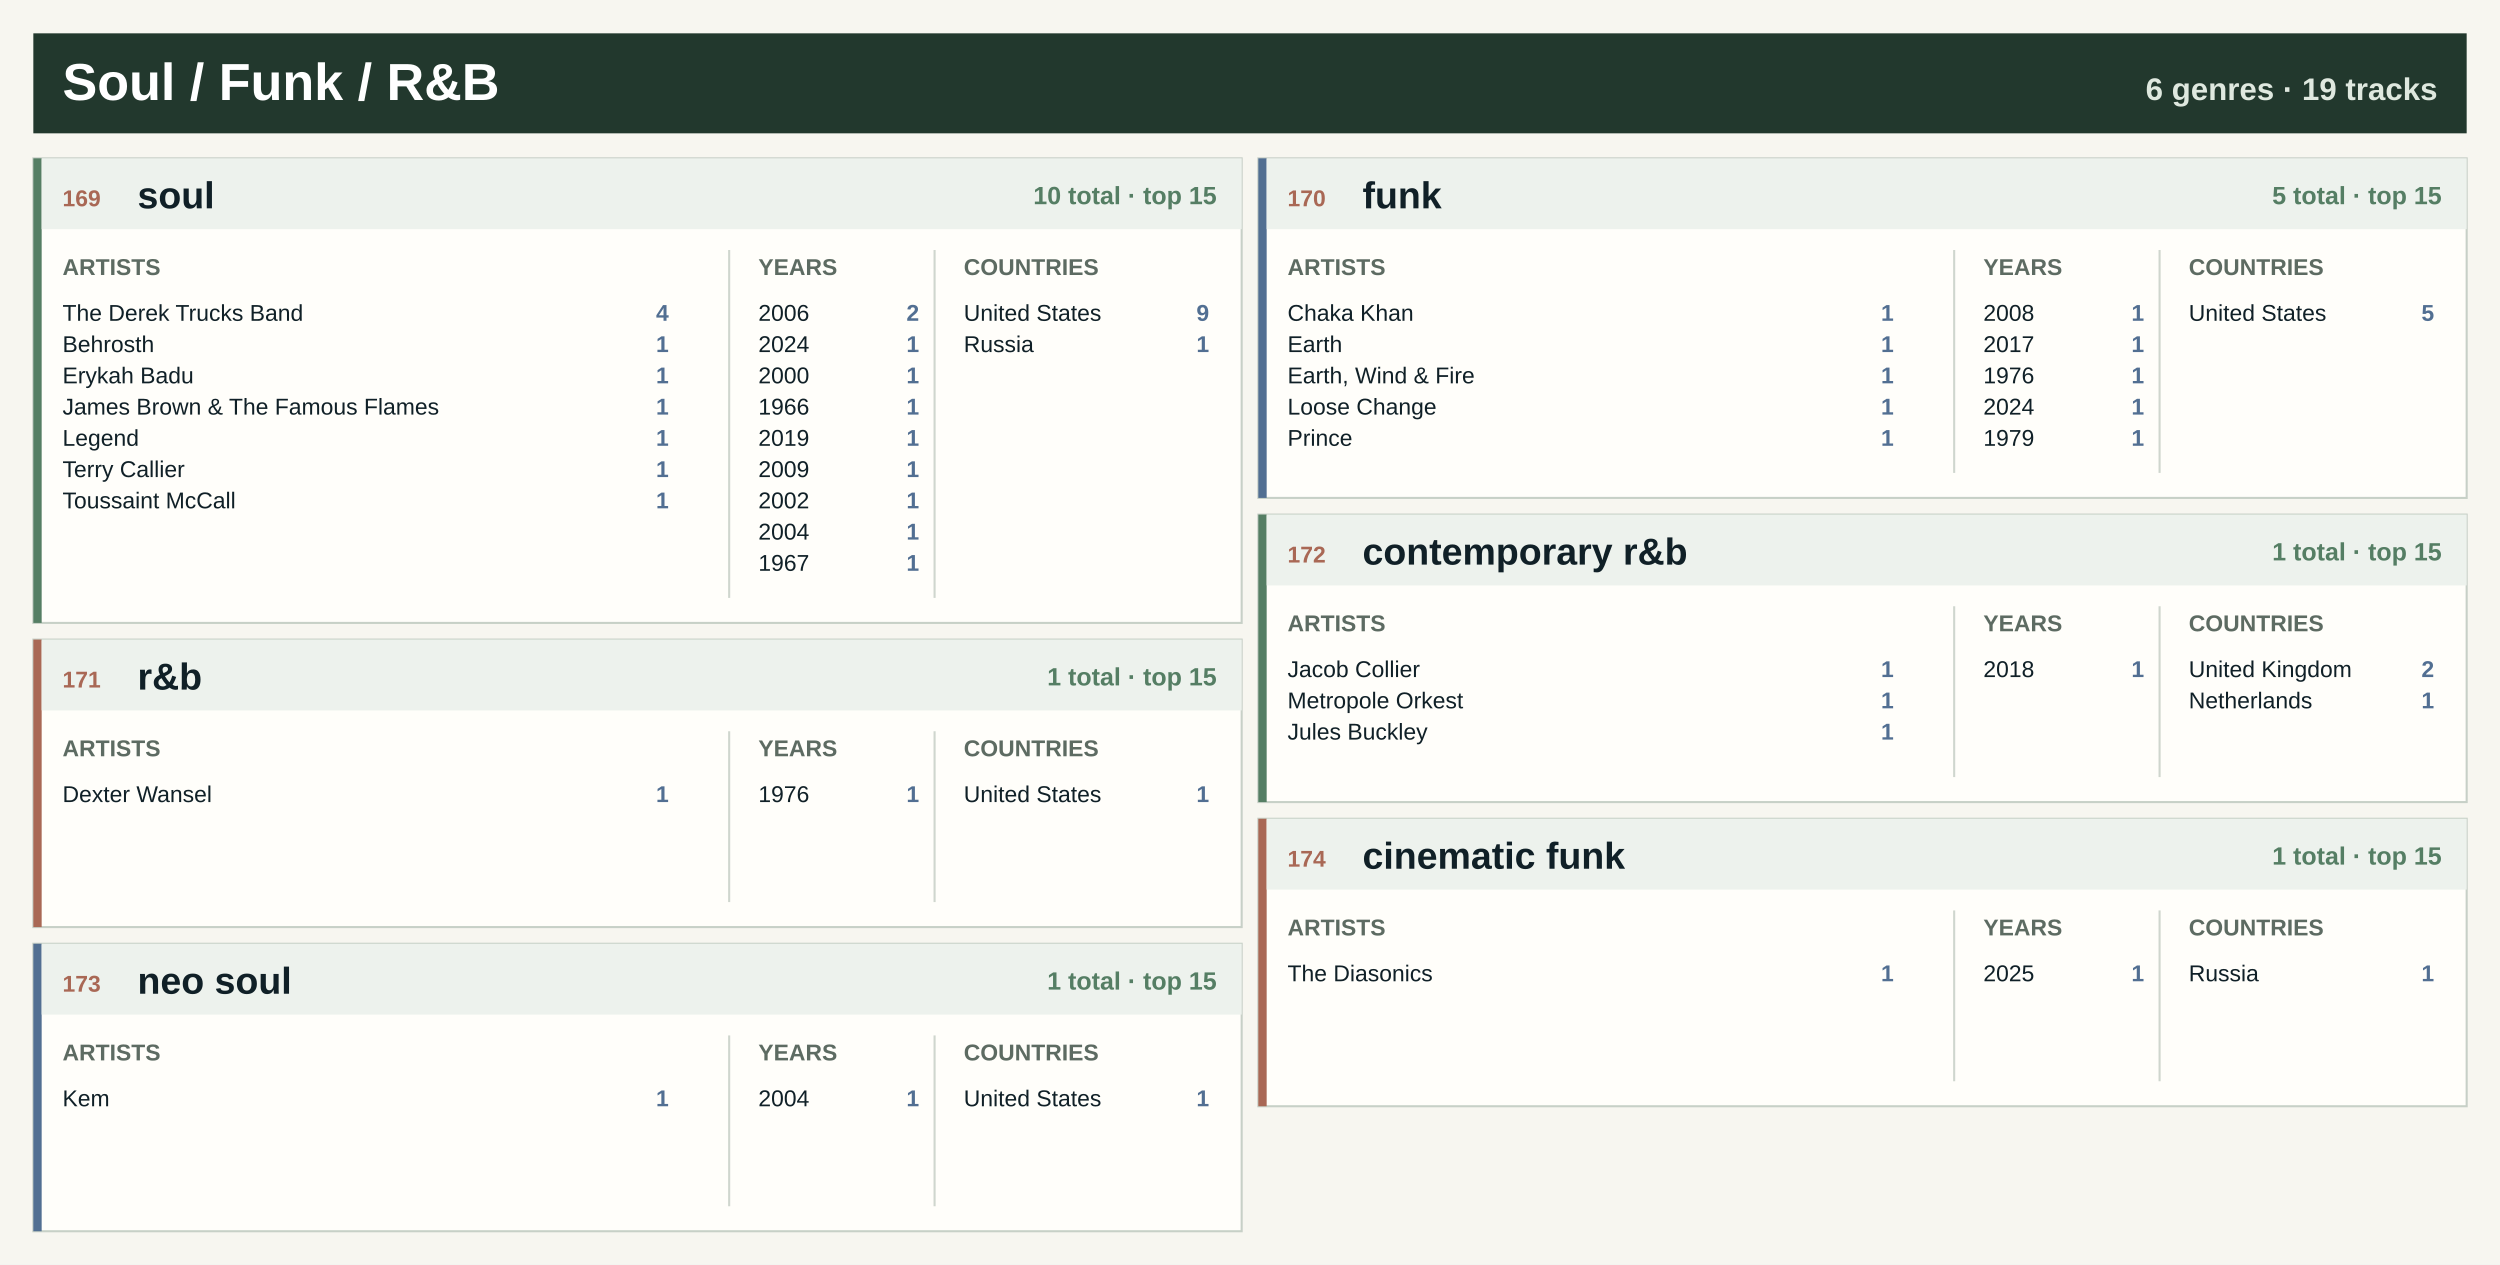
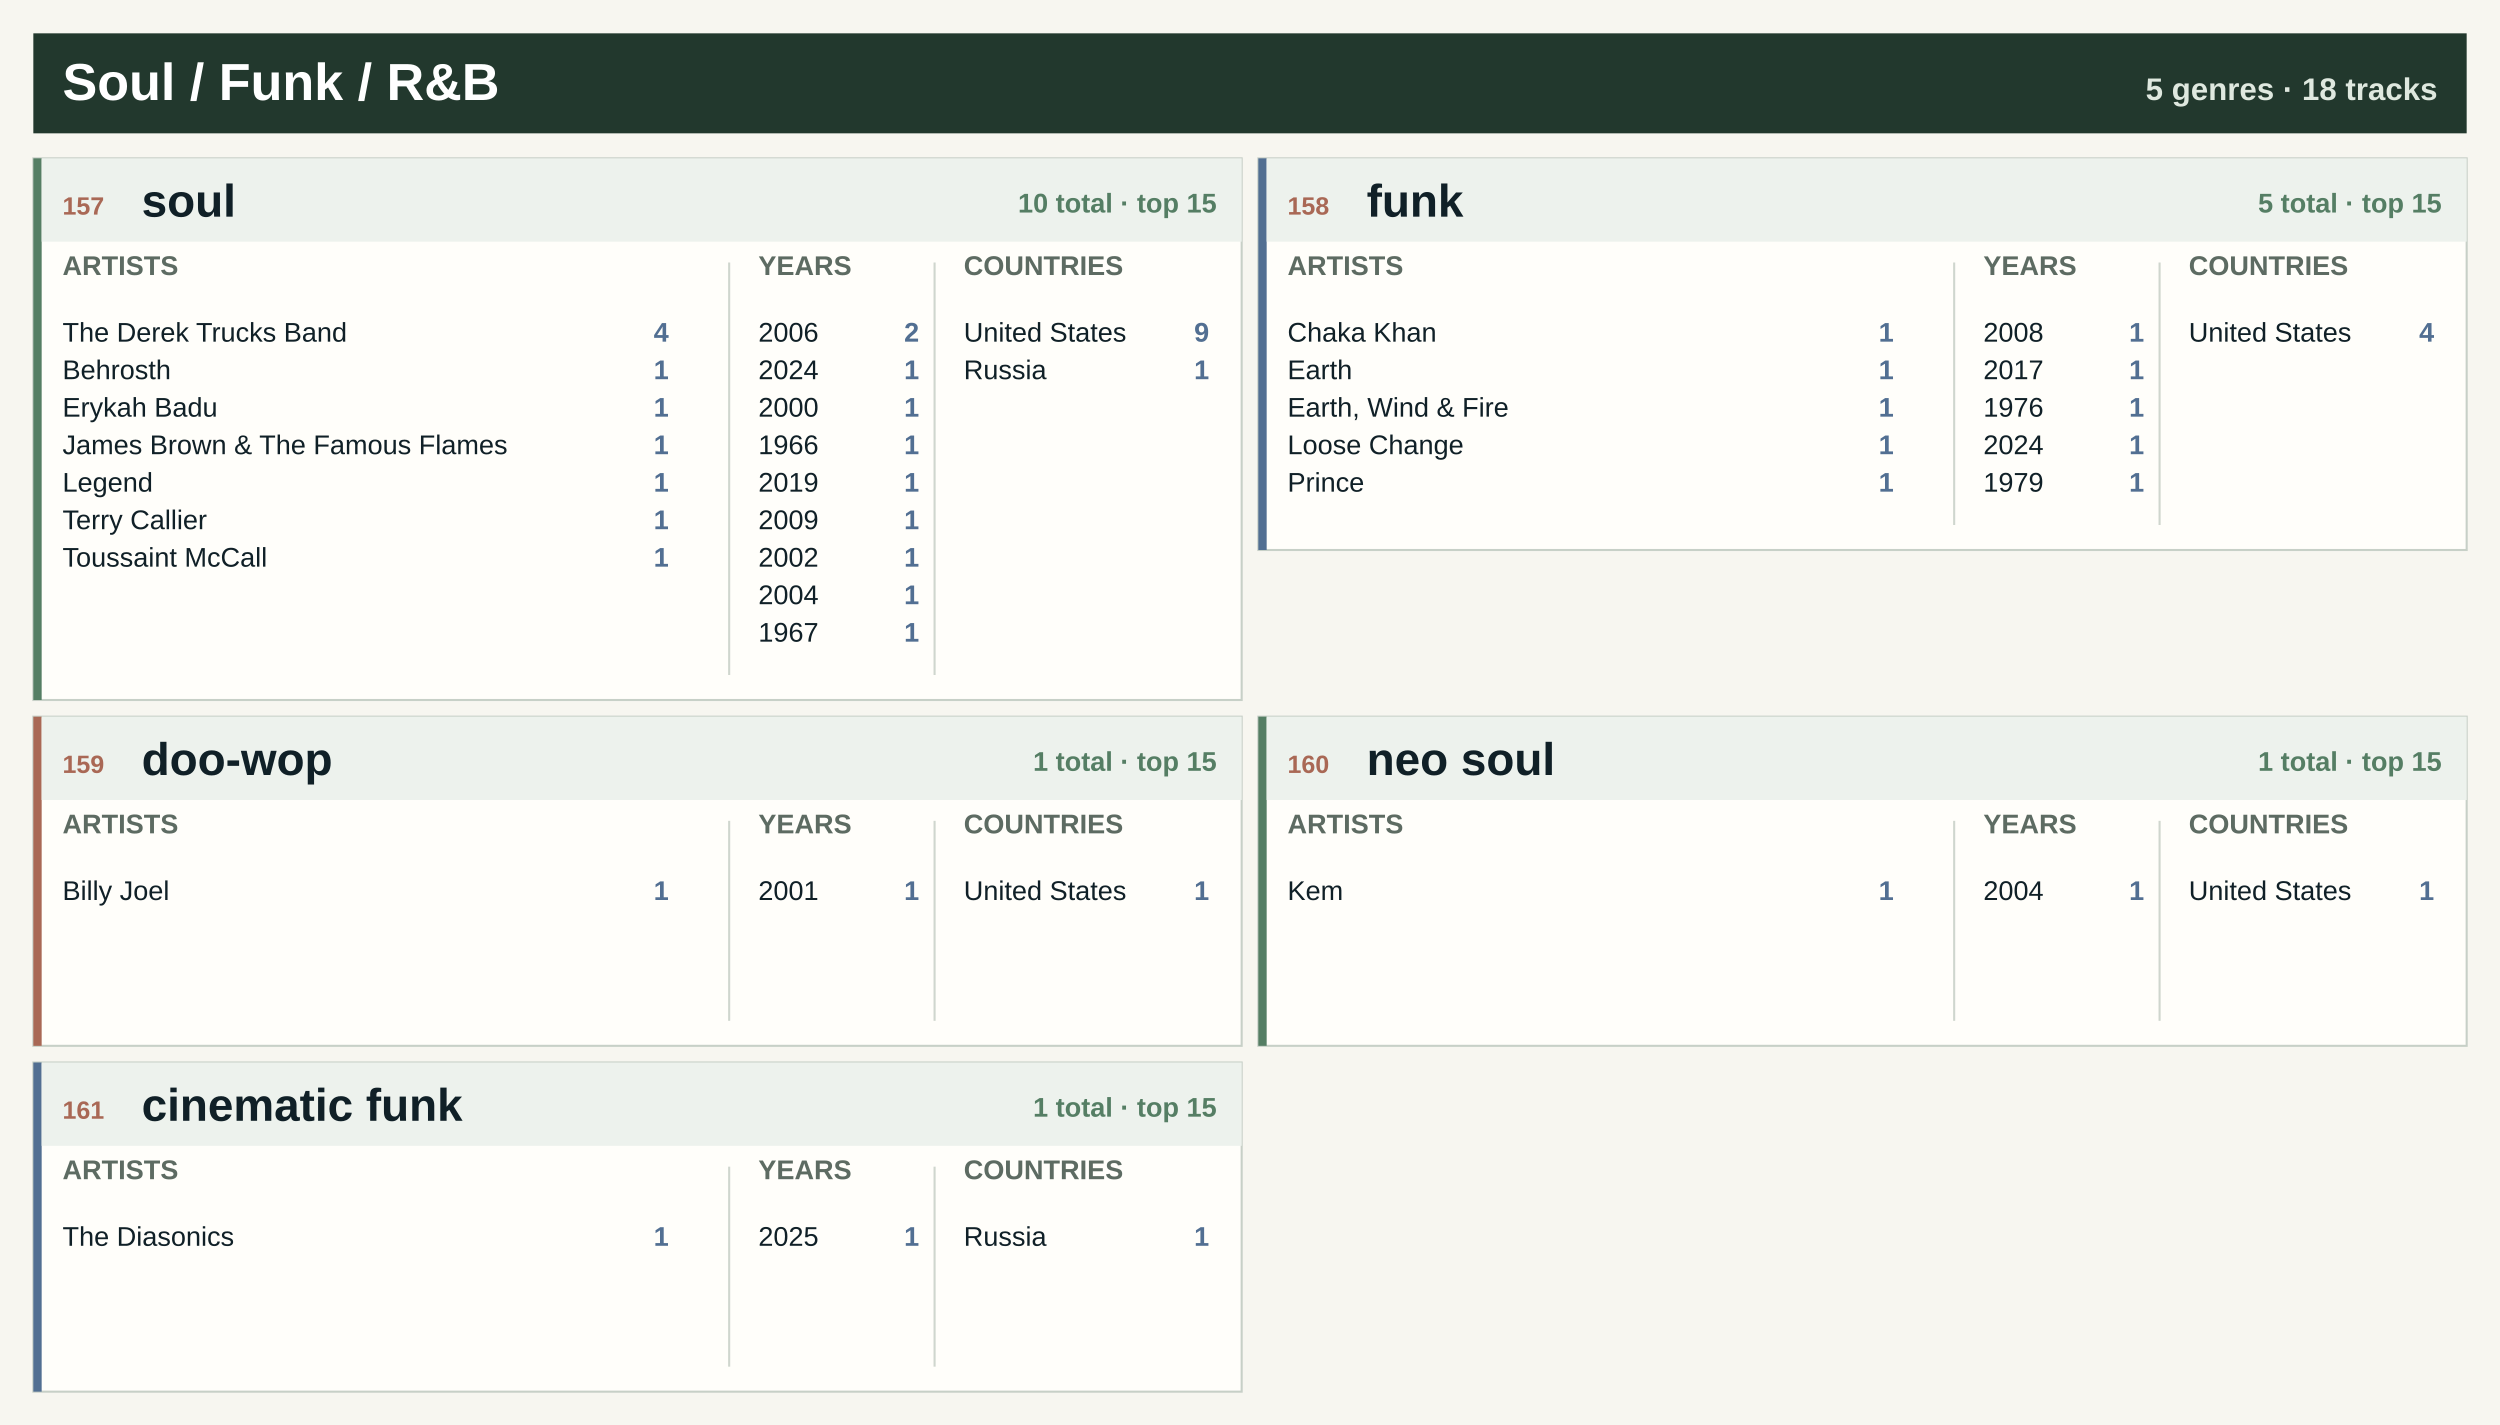
- <svg xmlns="http://www.w3.org/2000/svg" width="1200" height="607" viewBox="0 0 1200 607" role="img" aria-label="Soul / Funk / R&amp;B genre atlas">
-   <rect width="1200" height="607" fill="#f7f6f0" />
+ <svg xmlns="http://www.w3.org/2000/svg" width="1200" height="684" viewBox="0 0 1200 684" role="img" aria-label="Soul / Funk / R&amp;B genre atlas">
+   <rect width="1200" height="684" fill="#f7f6f0" />
  <rect x="16" y="16" width="1168" height="48" fill="#22382d" />
  <text x="30.0" y="48.0" font-family="Segoe UI, Arial, sans-serif" font-size="25" font-weight="800" fill="#ffffff" text-anchor="start">Soul / Funk / R&amp;B</text>
-   <text x="1170.0" y="48.0" font-family="Segoe UI, Arial, sans-serif" font-size="15" font-weight="800" fill="#dfe8df" text-anchor="end">6 genres · 19 tracks</text>
-   <rect x="16.0" y="76.0" width="580.0" height="223" fill="#fffefa" stroke="#c7d0c7" />
-   <rect x="16.0" y="76.0" width="4" height="223" fill="#557e64" />
-   <rect x="20.0" y="76.0" width="576.0" height="34" fill="#edf2ed" />
-   <text x="30.0" y="99.0" font-family="Segoe UI, Arial, sans-serif" font-size="11" font-weight="800" fill="#a96855" text-anchor="start">169</text>
-   <text x="66.0" y="100.0" font-family="Segoe UI, Arial, sans-serif" font-size="18" font-weight="800" fill="#102027" text-anchor="start">soul</text>
-   <text x="584.0" y="98.0" font-family="Segoe UI, Arial, sans-serif" font-size="12" font-weight="800" fill="#557e64" text-anchor="end">10 total · top 15</text>
-   <text x="30.0" y="132.0" font-family="Segoe UI, Arial, sans-serif" font-size="11" font-weight="800" fill="#5d6b62" text-anchor="start">ARTISTS</text>
-   <text x="364.0" y="132.0" font-family="Segoe UI, Arial, sans-serif" font-size="11" font-weight="800" fill="#5d6b62" text-anchor="start">YEARS</text>
-   <text x="462.6" y="132.0" font-family="Segoe UI, Arial, sans-serif" font-size="11" font-weight="800" fill="#5d6b62" text-anchor="start">COUNTRIES</text>
-   <line x1="350.0" y1="120.0" x2="350.0" y2="287.0" stroke="#cfd6ce" />
-   <line x1="448.6" y1="120.0" x2="448.6" y2="287.0" stroke="#cfd6ce" />
-   <text x="30.0" y="154.0" font-family="Segoe UI, Arial, sans-serif" font-size="11" font-weight="400" fill="#102027" text-anchor="start">The Derek Trucks Band</text>
-   <text x="321.0" y="154.0" font-family="Segoe UI, Arial, sans-serif" font-size="11" font-weight="800" fill="#526f92" text-anchor="end">4</text>
-   <text x="30.0" y="169.0" font-family="Segoe UI, Arial, sans-serif" font-size="11" font-weight="400" fill="#102027" text-anchor="start">Behrosth</text>
-   <text x="321.0" y="169.0" font-family="Segoe UI, Arial, sans-serif" font-size="11" font-weight="800" fill="#526f92" text-anchor="end">1</text>
-   <text x="30.0" y="184.0" font-family="Segoe UI, Arial, sans-serif" font-size="11" font-weight="400" fill="#102027" text-anchor="start">Erykah Badu</text>
-   <text x="321.0" y="184.0" font-family="Segoe UI, Arial, sans-serif" font-size="11" font-weight="800" fill="#526f92" text-anchor="end">1</text>
-   <text x="30.0" y="199.0" font-family="Segoe UI, Arial, sans-serif" font-size="11" font-weight="400" fill="#102027" text-anchor="start">James Brown &amp; The Famous Flames</text>
-   <text x="321.0" y="199.0" font-family="Segoe UI, Arial, sans-serif" font-size="11" font-weight="800" fill="#526f92" text-anchor="end">1</text>
-   <text x="30.0" y="214.0" font-family="Segoe UI, Arial, sans-serif" font-size="11" font-weight="400" fill="#102027" text-anchor="start">Legend</text>
-   <text x="321.0" y="214.0" font-family="Segoe UI, Arial, sans-serif" font-size="11" font-weight="800" fill="#526f92" text-anchor="end">1</text>
-   <text x="30.0" y="229.0" font-family="Segoe UI, Arial, sans-serif" font-size="11" font-weight="400" fill="#102027" text-anchor="start">Terry Callier</text>
-   <text x="321.0" y="229.0" font-family="Segoe UI, Arial, sans-serif" font-size="11" font-weight="800" fill="#526f92" text-anchor="end">1</text>
-   <text x="30.0" y="244.0" font-family="Segoe UI, Arial, sans-serif" font-size="11" font-weight="400" fill="#102027" text-anchor="start">Toussaint McCall</text>
-   <text x="321.0" y="244.0" font-family="Segoe UI, Arial, sans-serif" font-size="11" font-weight="800" fill="#526f92" text-anchor="end">1</text>
-   <text x="364.0" y="154.0" font-family="Segoe UI, Arial, sans-serif" font-size="11" font-weight="400" fill="#102027" text-anchor="start">2006</text>
-   <text x="441.2" y="154.0" font-family="Segoe UI, Arial, sans-serif" font-size="11" font-weight="800" fill="#526f92" text-anchor="end">2</text>
-   <text x="364.0" y="169.0" font-family="Segoe UI, Arial, sans-serif" font-size="11" font-weight="400" fill="#102027" text-anchor="start">2024</text>
-   <text x="441.2" y="169.0" font-family="Segoe UI, Arial, sans-serif" font-size="11" font-weight="800" fill="#526f92" text-anchor="end">1</text>
-   <text x="364.0" y="184.0" font-family="Segoe UI, Arial, sans-serif" font-size="11" font-weight="400" fill="#102027" text-anchor="start">2000</text>
-   <text x="441.2" y="184.0" font-family="Segoe UI, Arial, sans-serif" font-size="11" font-weight="800" fill="#526f92" text-anchor="end">1</text>
-   <text x="364.0" y="199.0" font-family="Segoe UI, Arial, sans-serif" font-size="11" font-weight="400" fill="#102027" text-anchor="start">1966</text>
-   <text x="441.2" y="199.0" font-family="Segoe UI, Arial, sans-serif" font-size="11" font-weight="800" fill="#526f92" text-anchor="end">1</text>
-   <text x="364.0" y="214.0" font-family="Segoe UI, Arial, sans-serif" font-size="11" font-weight="400" fill="#102027" text-anchor="start">2019</text>
-   <text x="441.2" y="214.0" font-family="Segoe UI, Arial, sans-serif" font-size="11" font-weight="800" fill="#526f92" text-anchor="end">1</text>
-   <text x="364.0" y="229.0" font-family="Segoe UI, Arial, sans-serif" font-size="11" font-weight="400" fill="#102027" text-anchor="start">2009</text>
-   <text x="441.2" y="229.0" font-family="Segoe UI, Arial, sans-serif" font-size="11" font-weight="800" fill="#526f92" text-anchor="end">1</text>
-   <text x="364.0" y="244.0" font-family="Segoe UI, Arial, sans-serif" font-size="11" font-weight="400" fill="#102027" text-anchor="start">2002</text>
-   <text x="441.2" y="244.0" font-family="Segoe UI, Arial, sans-serif" font-size="11" font-weight="800" fill="#526f92" text-anchor="end">1</text>
-   <text x="364.0" y="259.0" font-family="Segoe UI, Arial, sans-serif" font-size="11" font-weight="400" fill="#102027" text-anchor="start">2004</text>
-   <text x="441.2" y="259.0" font-family="Segoe UI, Arial, sans-serif" font-size="11" font-weight="800" fill="#526f92" text-anchor="end">1</text>
-   <text x="364.0" y="274.0" font-family="Segoe UI, Arial, sans-serif" font-size="11" font-weight="400" fill="#102027" text-anchor="start">1967</text>
-   <text x="441.2" y="274.0" font-family="Segoe UI, Arial, sans-serif" font-size="11" font-weight="800" fill="#526f92" text-anchor="end">1</text>
-   <text x="462.6" y="154.0" font-family="Segoe UI, Arial, sans-serif" font-size="11" font-weight="400" fill="#102027" text-anchor="start">United States</text>
-   <text x="580.4" y="154.0" font-family="Segoe UI, Arial, sans-serif" font-size="11" font-weight="800" fill="#526f92" text-anchor="end">9</text>
-   <text x="462.6" y="169.0" font-family="Segoe UI, Arial, sans-serif" font-size="11" font-weight="400" fill="#102027" text-anchor="start">Russia</text>
-   <text x="580.4" y="169.0" font-family="Segoe UI, Arial, sans-serif" font-size="11" font-weight="800" fill="#526f92" text-anchor="end">1</text>
-   <rect x="604.0" y="76.0" width="580.0" height="163" fill="#fffefa" stroke="#c7d0c7" />
-   <rect x="604.0" y="76.0" width="4" height="163" fill="#526f92" />
-   <rect x="608.0" y="76.0" width="576.0" height="34" fill="#edf2ed" />
-   <text x="618.0" y="99.0" font-family="Segoe UI, Arial, sans-serif" font-size="11" font-weight="800" fill="#a96855" text-anchor="start">170</text>
-   <text x="654.0" y="100.0" font-family="Segoe UI, Arial, sans-serif" font-size="18" font-weight="800" fill="#102027" text-anchor="start">funk</text>
-   <text x="1172.0" y="98.0" font-family="Segoe UI, Arial, sans-serif" font-size="12" font-weight="800" fill="#557e64" text-anchor="end">5 total · top 15</text>
-   <text x="618.0" y="132.0" font-family="Segoe UI, Arial, sans-serif" font-size="11" font-weight="800" fill="#5d6b62" text-anchor="start">ARTISTS</text>
-   <text x="952.0" y="132.0" font-family="Segoe UI, Arial, sans-serif" font-size="11" font-weight="800" fill="#5d6b62" text-anchor="start">YEARS</text>
-   <text x="1050.6" y="132.0" font-family="Segoe UI, Arial, sans-serif" font-size="11" font-weight="800" fill="#5d6b62" text-anchor="start">COUNTRIES</text>
-   <line x1="938.0" y1="120.0" x2="938.0" y2="227.0" stroke="#cfd6ce" />
-   <line x1="1036.6" y1="120.0" x2="1036.6" y2="227.0" stroke="#cfd6ce" />
-   <text x="618.0" y="154.0" font-family="Segoe UI, Arial, sans-serif" font-size="11" font-weight="400" fill="#102027" text-anchor="start">Chaka Khan</text>
-   <text x="909.0" y="154.0" font-family="Segoe UI, Arial, sans-serif" font-size="11" font-weight="800" fill="#526f92" text-anchor="end">1</text>
-   <text x="618.0" y="169.0" font-family="Segoe UI, Arial, sans-serif" font-size="11" font-weight="400" fill="#102027" text-anchor="start">Earth</text>
-   <text x="909.0" y="169.0" font-family="Segoe UI, Arial, sans-serif" font-size="11" font-weight="800" fill="#526f92" text-anchor="end">1</text>
-   <text x="618.0" y="184.0" font-family="Segoe UI, Arial, sans-serif" font-size="11" font-weight="400" fill="#102027" text-anchor="start">Earth, Wind &amp; Fire</text>
-   <text x="909.0" y="184.0" font-family="Segoe UI, Arial, sans-serif" font-size="11" font-weight="800" fill="#526f92" text-anchor="end">1</text>
-   <text x="618.0" y="199.0" font-family="Segoe UI, Arial, sans-serif" font-size="11" font-weight="400" fill="#102027" text-anchor="start">Loose Change</text>
-   <text x="909.0" y="199.0" font-family="Segoe UI, Arial, sans-serif" font-size="11" font-weight="800" fill="#526f92" text-anchor="end">1</text>
-   <text x="618.0" y="214.0" font-family="Segoe UI, Arial, sans-serif" font-size="11" font-weight="400" fill="#102027" text-anchor="start">Prince</text>
-   <text x="909.0" y="214.0" font-family="Segoe UI, Arial, sans-serif" font-size="11" font-weight="800" fill="#526f92" text-anchor="end">1</text>
-   <text x="952.0" y="154.0" font-family="Segoe UI, Arial, sans-serif" font-size="11" font-weight="400" fill="#102027" text-anchor="start">2008</text>
-   <text x="1029.2" y="154.0" font-family="Segoe UI, Arial, sans-serif" font-size="11" font-weight="800" fill="#526f92" text-anchor="end">1</text>
-   <text x="952.0" y="169.0" font-family="Segoe UI, Arial, sans-serif" font-size="11" font-weight="400" fill="#102027" text-anchor="start">2017</text>
-   <text x="1029.2" y="169.0" font-family="Segoe UI, Arial, sans-serif" font-size="11" font-weight="800" fill="#526f92" text-anchor="end">1</text>
-   <text x="952.0" y="184.0" font-family="Segoe UI, Arial, sans-serif" font-size="11" font-weight="400" fill="#102027" text-anchor="start">1976</text>
-   <text x="1029.2" y="184.0" font-family="Segoe UI, Arial, sans-serif" font-size="11" font-weight="800" fill="#526f92" text-anchor="end">1</text>
-   <text x="952.0" y="199.0" font-family="Segoe UI, Arial, sans-serif" font-size="11" font-weight="400" fill="#102027" text-anchor="start">2024</text>
-   <text x="1029.2" y="199.0" font-family="Segoe UI, Arial, sans-serif" font-size="11" font-weight="800" fill="#526f92" text-anchor="end">1</text>
-   <text x="952.0" y="214.0" font-family="Segoe UI, Arial, sans-serif" font-size="11" font-weight="400" fill="#102027" text-anchor="start">1979</text>
-   <text x="1029.2" y="214.0" font-family="Segoe UI, Arial, sans-serif" font-size="11" font-weight="800" fill="#526f92" text-anchor="end">1</text>
-   <text x="1050.6" y="154.0" font-family="Segoe UI, Arial, sans-serif" font-size="11" font-weight="400" fill="#102027" text-anchor="start">United States</text>
-   <text x="1168.4" y="154.0" font-family="Segoe UI, Arial, sans-serif" font-size="11" font-weight="800" fill="#526f92" text-anchor="end">5</text>
-   <rect x="16.0" y="307.0" width="580.0" height="138" fill="#fffefa" stroke="#c7d0c7" />
-   <rect x="16.0" y="307.0" width="4" height="138" fill="#a96855" />
-   <rect x="20.0" y="307.0" width="576.0" height="34" fill="#edf2ed" />
-   <text x="30.0" y="330.0" font-family="Segoe UI, Arial, sans-serif" font-size="11" font-weight="800" fill="#a96855" text-anchor="start">171</text>
-   <text x="66.0" y="331.0" font-family="Segoe UI, Arial, sans-serif" font-size="18" font-weight="800" fill="#102027" text-anchor="start">r&amp;b</text>
-   <text x="584.0" y="329.0" font-family="Segoe UI, Arial, sans-serif" font-size="12" font-weight="800" fill="#557e64" text-anchor="end">1 total · top 15</text>
-   <text x="30.0" y="363.0" font-family="Segoe UI, Arial, sans-serif" font-size="11" font-weight="800" fill="#5d6b62" text-anchor="start">ARTISTS</text>
-   <text x="364.0" y="363.0" font-family="Segoe UI, Arial, sans-serif" font-size="11" font-weight="800" fill="#5d6b62" text-anchor="start">YEARS</text>
-   <text x="462.6" y="363.0" font-family="Segoe UI, Arial, sans-serif" font-size="11" font-weight="800" fill="#5d6b62" text-anchor="start">COUNTRIES</text>
-   <line x1="350.0" y1="351.0" x2="350.0" y2="433.0" stroke="#cfd6ce" />
-   <line x1="448.6" y1="351.0" x2="448.6" y2="433.0" stroke="#cfd6ce" />
-   <text x="30.0" y="385.0" font-family="Segoe UI, Arial, sans-serif" font-size="11" font-weight="400" fill="#102027" text-anchor="start">Dexter Wansel</text>
-   <text x="321.0" y="385.0" font-family="Segoe UI, Arial, sans-serif" font-size="11" font-weight="800" fill="#526f92" text-anchor="end">1</text>
-   <text x="364.0" y="385.0" font-family="Segoe UI, Arial, sans-serif" font-size="11" font-weight="400" fill="#102027" text-anchor="start">1976</text>
-   <text x="441.2" y="385.0" font-family="Segoe UI, Arial, sans-serif" font-size="11" font-weight="800" fill="#526f92" text-anchor="end">1</text>
-   <text x="462.6" y="385.0" font-family="Segoe UI, Arial, sans-serif" font-size="11" font-weight="400" fill="#102027" text-anchor="start">United States</text>
-   <text x="580.4" y="385.0" font-family="Segoe UI, Arial, sans-serif" font-size="11" font-weight="800" fill="#526f92" text-anchor="end">1</text>
-   <rect x="604.0" y="247.0" width="580.0" height="138" fill="#fffefa" stroke="#c7d0c7" />
-   <rect x="604.0" y="247.0" width="4" height="138" fill="#557e64" />
-   <rect x="608.0" y="247.0" width="576.0" height="34" fill="#edf2ed" />
-   <text x="618.0" y="270.0" font-family="Segoe UI, Arial, sans-serif" font-size="11" font-weight="800" fill="#a96855" text-anchor="start">172</text>
-   <text x="654.0" y="271.0" font-family="Segoe UI, Arial, sans-serif" font-size="18" font-weight="800" fill="#102027" text-anchor="start">contemporary r&amp;b</text>
-   <text x="1172.0" y="269.0" font-family="Segoe UI, Arial, sans-serif" font-size="12" font-weight="800" fill="#557e64" text-anchor="end">1 total · top 15</text>
-   <text x="618.0" y="303.0" font-family="Segoe UI, Arial, sans-serif" font-size="11" font-weight="800" fill="#5d6b62" text-anchor="start">ARTISTS</text>
-   <text x="952.0" y="303.0" font-family="Segoe UI, Arial, sans-serif" font-size="11" font-weight="800" fill="#5d6b62" text-anchor="start">YEARS</text>
-   <text x="1050.6" y="303.0" font-family="Segoe UI, Arial, sans-serif" font-size="11" font-weight="800" fill="#5d6b62" text-anchor="start">COUNTRIES</text>
-   <line x1="938.0" y1="291.0" x2="938.0" y2="373.0" stroke="#cfd6ce" />
-   <line x1="1036.6" y1="291.0" x2="1036.6" y2="373.0" stroke="#cfd6ce" />
-   <text x="618.0" y="325.0" font-family="Segoe UI, Arial, sans-serif" font-size="11" font-weight="400" fill="#102027" text-anchor="start">Jacob Collier</text>
-   <text x="909.0" y="325.0" font-family="Segoe UI, Arial, sans-serif" font-size="11" font-weight="800" fill="#526f92" text-anchor="end">1</text>
-   <text x="618.0" y="340.0" font-family="Segoe UI, Arial, sans-serif" font-size="11" font-weight="400" fill="#102027" text-anchor="start">Metropole Orkest</text>
-   <text x="909.0" y="340.0" font-family="Segoe UI, Arial, sans-serif" font-size="11" font-weight="800" fill="#526f92" text-anchor="end">1</text>
-   <text x="618.0" y="355.0" font-family="Segoe UI, Arial, sans-serif" font-size="11" font-weight="400" fill="#102027" text-anchor="start">Jules Buckley</text>
-   <text x="909.0" y="355.0" font-family="Segoe UI, Arial, sans-serif" font-size="11" font-weight="800" fill="#526f92" text-anchor="end">1</text>
-   <text x="952.0" y="325.0" font-family="Segoe UI, Arial, sans-serif" font-size="11" font-weight="400" fill="#102027" text-anchor="start">2018</text>
-   <text x="1029.2" y="325.0" font-family="Segoe UI, Arial, sans-serif" font-size="11" font-weight="800" fill="#526f92" text-anchor="end">1</text>
-   <text x="1050.6" y="325.0" font-family="Segoe UI, Arial, sans-serif" font-size="11" font-weight="400" fill="#102027" text-anchor="start">United Kingdom</text>
-   <text x="1168.4" y="325.0" font-family="Segoe UI, Arial, sans-serif" font-size="11" font-weight="800" fill="#526f92" text-anchor="end">2</text>
-   <text x="1050.6" y="340.0" font-family="Segoe UI, Arial, sans-serif" font-size="11" font-weight="400" fill="#102027" text-anchor="start">Netherlands</text>
-   <text x="1168.4" y="340.0" font-family="Segoe UI, Arial, sans-serif" font-size="11" font-weight="800" fill="#526f92" text-anchor="end">1</text>
-   <rect x="16.0" y="453.0" width="580.0" height="138" fill="#fffefa" stroke="#c7d0c7" />
-   <rect x="16.0" y="453.0" width="4" height="138" fill="#526f92" />
-   <rect x="20.0" y="453.0" width="576.0" height="34" fill="#edf2ed" />
-   <text x="30.0" y="476.0" font-family="Segoe UI, Arial, sans-serif" font-size="11" font-weight="800" fill="#a96855" text-anchor="start">173</text>
-   <text x="66.0" y="477.0" font-family="Segoe UI, Arial, sans-serif" font-size="18" font-weight="800" fill="#102027" text-anchor="start">neo soul</text>
-   <text x="584.0" y="475.0" font-family="Segoe UI, Arial, sans-serif" font-size="12" font-weight="800" fill="#557e64" text-anchor="end">1 total · top 15</text>
-   <text x="30.0" y="509.0" font-family="Segoe UI, Arial, sans-serif" font-size="11" font-weight="800" fill="#5d6b62" text-anchor="start">ARTISTS</text>
-   <text x="364.0" y="509.0" font-family="Segoe UI, Arial, sans-serif" font-size="11" font-weight="800" fill="#5d6b62" text-anchor="start">YEARS</text>
-   <text x="462.6" y="509.0" font-family="Segoe UI, Arial, sans-serif" font-size="11" font-weight="800" fill="#5d6b62" text-anchor="start">COUNTRIES</text>
-   <line x1="350.0" y1="497.0" x2="350.0" y2="579.0" stroke="#cfd6ce" />
-   <line x1="448.6" y1="497.0" x2="448.6" y2="579.0" stroke="#cfd6ce" />
-   <text x="30.0" y="531.0" font-family="Segoe UI, Arial, sans-serif" font-size="11" font-weight="400" fill="#102027" text-anchor="start">Kem</text>
-   <text x="321.0" y="531.0" font-family="Segoe UI, Arial, sans-serif" font-size="11" font-weight="800" fill="#526f92" text-anchor="end">1</text>
-   <text x="364.0" y="531.0" font-family="Segoe UI, Arial, sans-serif" font-size="11" font-weight="400" fill="#102027" text-anchor="start">2004</text>
-   <text x="441.2" y="531.0" font-family="Segoe UI, Arial, sans-serif" font-size="11" font-weight="800" fill="#526f92" text-anchor="end">1</text>
-   <text x="462.6" y="531.0" font-family="Segoe UI, Arial, sans-serif" font-size="11" font-weight="400" fill="#102027" text-anchor="start">United States</text>
-   <text x="580.4" y="531.0" font-family="Segoe UI, Arial, sans-serif" font-size="11" font-weight="800" fill="#526f92" text-anchor="end">1</text>
-   <rect x="604.0" y="393.0" width="580.0" height="138" fill="#fffefa" stroke="#c7d0c7" />
-   <rect x="604.0" y="393.0" width="4" height="138" fill="#a96855" />
-   <rect x="608.0" y="393.0" width="576.0" height="34" fill="#edf2ed" />
-   <text x="618.0" y="416.0" font-family="Segoe UI, Arial, sans-serif" font-size="11" font-weight="800" fill="#a96855" text-anchor="start">174</text>
-   <text x="654.0" y="417.0" font-family="Segoe UI, Arial, sans-serif" font-size="18" font-weight="800" fill="#102027" text-anchor="start">cinematic funk</text>
-   <text x="1172.0" y="415.0" font-family="Segoe UI, Arial, sans-serif" font-size="12" font-weight="800" fill="#557e64" text-anchor="end">1 total · top 15</text>
-   <text x="618.0" y="449.0" font-family="Segoe UI, Arial, sans-serif" font-size="11" font-weight="800" fill="#5d6b62" text-anchor="start">ARTISTS</text>
-   <text x="952.0" y="449.0" font-family="Segoe UI, Arial, sans-serif" font-size="11" font-weight="800" fill="#5d6b62" text-anchor="start">YEARS</text>
-   <text x="1050.6" y="449.0" font-family="Segoe UI, Arial, sans-serif" font-size="11" font-weight="800" fill="#5d6b62" text-anchor="start">COUNTRIES</text>
-   <line x1="938.0" y1="437.0" x2="938.0" y2="519.0" stroke="#cfd6ce" />
-   <line x1="1036.6" y1="437.0" x2="1036.6" y2="519.0" stroke="#cfd6ce" />
-   <text x="618.0" y="471.0" font-family="Segoe UI, Arial, sans-serif" font-size="11" font-weight="400" fill="#102027" text-anchor="start">The Diasonics</text>
-   <text x="909.0" y="471.0" font-family="Segoe UI, Arial, sans-serif" font-size="11" font-weight="800" fill="#526f92" text-anchor="end">1</text>
-   <text x="952.0" y="471.0" font-family="Segoe UI, Arial, sans-serif" font-size="11" font-weight="400" fill="#102027" text-anchor="start">2025</text>
-   <text x="1029.2" y="471.0" font-family="Segoe UI, Arial, sans-serif" font-size="11" font-weight="800" fill="#526f92" text-anchor="end">1</text>
-   <text x="1050.6" y="471.0" font-family="Segoe UI, Arial, sans-serif" font-size="11" font-weight="400" fill="#102027" text-anchor="start">Russia</text>
-   <text x="1168.4" y="471.0" font-family="Segoe UI, Arial, sans-serif" font-size="11" font-weight="800" fill="#526f92" text-anchor="end">1</text>
+   <text x="1170.0" y="48.0" font-family="Segoe UI, Arial, sans-serif" font-size="15" font-weight="800" fill="#dfe8df" text-anchor="end">5 genres · 18 tracks</text>
+   <rect x="16.0" y="76.0" width="580.0" height="260" fill="#fffefa" stroke="#c7d0c7" />
+   <rect x="16.0" y="76.0" width="4" height="260" fill="#557e64" />
+   <rect x="20.0" y="76.0" width="576.0" height="40" fill="#edf2ed" />
+   <text x="30.0" y="103.0" font-family="Segoe UI, Arial, sans-serif" font-size="12" font-weight="800" fill="#a96855" text-anchor="start">157</text>
+   <text x="68.0" y="104.0" font-family="Segoe UI, Arial, sans-serif" font-size="22" font-weight="800" fill="#102027" text-anchor="start">soul</text>
+   <text x="584.0" y="102.0" font-family="Segoe UI, Arial, sans-serif" font-size="13" font-weight="800" fill="#557e64" text-anchor="end">10 total · top 15</text>
+   <text x="30.0" y="132.0" font-family="Segoe UI, Arial, sans-serif" font-size="13" font-weight="800" fill="#5d6b62" text-anchor="start">ARTISTS</text>
+   <text x="364.0" y="132.0" font-family="Segoe UI, Arial, sans-serif" font-size="13" font-weight="800" fill="#5d6b62" text-anchor="start">YEARS</text>
+   <text x="462.6" y="132.0" font-family="Segoe UI, Arial, sans-serif" font-size="13" font-weight="800" fill="#5d6b62" text-anchor="start">COUNTRIES</text>
+   <line x1="350.0" y1="126" x2="350.0" y2="324" stroke="#cfd6ce" />
+   <line x1="448.6" y1="126" x2="448.6" y2="324" stroke="#cfd6ce" />
+   <text x="30.0" y="164.0" font-family="Segoe UI, Arial, sans-serif" font-size="13" font-weight="400" fill="#102027" text-anchor="start">The Derek Trucks Band</text>
+   <text x="321.0" y="164.0" font-family="Segoe UI, Arial, sans-serif" font-size="13" font-weight="800" fill="#526f92" text-anchor="end">4</text>
+   <text x="30.0" y="182.0" font-family="Segoe UI, Arial, sans-serif" font-size="13" font-weight="400" fill="#102027" text-anchor="start">Behrosth</text>
+   <text x="321.0" y="182.0" font-family="Segoe UI, Arial, sans-serif" font-size="13" font-weight="800" fill="#526f92" text-anchor="end">1</text>
+   <text x="30.0" y="200.0" font-family="Segoe UI, Arial, sans-serif" font-size="13" font-weight="400" fill="#102027" text-anchor="start">Erykah Badu</text>
+   <text x="321.0" y="200.0" font-family="Segoe UI, Arial, sans-serif" font-size="13" font-weight="800" fill="#526f92" text-anchor="end">1</text>
+   <text x="30.0" y="218.0" font-family="Segoe UI, Arial, sans-serif" font-size="13" font-weight="400" fill="#102027" text-anchor="start">James Brown &amp; The Famous Flames</text>
+   <text x="321.0" y="218.0" font-family="Segoe UI, Arial, sans-serif" font-size="13" font-weight="800" fill="#526f92" text-anchor="end">1</text>
+   <text x="30.0" y="236.0" font-family="Segoe UI, Arial, sans-serif" font-size="13" font-weight="400" fill="#102027" text-anchor="start">Legend</text>
+   <text x="321.0" y="236.0" font-family="Segoe UI, Arial, sans-serif" font-size="13" font-weight="800" fill="#526f92" text-anchor="end">1</text>
+   <text x="30.0" y="254.0" font-family="Segoe UI, Arial, sans-serif" font-size="13" font-weight="400" fill="#102027" text-anchor="start">Terry Callier</text>
+   <text x="321.0" y="254.0" font-family="Segoe UI, Arial, sans-serif" font-size="13" font-weight="800" fill="#526f92" text-anchor="end">1</text>
+   <text x="30.0" y="272.0" font-family="Segoe UI, Arial, sans-serif" font-size="13" font-weight="400" fill="#102027" text-anchor="start">Toussaint McCall</text>
+   <text x="321.0" y="272.0" font-family="Segoe UI, Arial, sans-serif" font-size="13" font-weight="800" fill="#526f92" text-anchor="end">1</text>
+   <text x="364.0" y="164.0" font-family="Segoe UI, Arial, sans-serif" font-size="13" font-weight="400" fill="#102027" text-anchor="start">2006</text>
+   <text x="441.2" y="164.0" font-family="Segoe UI, Arial, sans-serif" font-size="13" font-weight="800" fill="#526f92" text-anchor="end">2</text>
+   <text x="364.0" y="182.0" font-family="Segoe UI, Arial, sans-serif" font-size="13" font-weight="400" fill="#102027" text-anchor="start">2024</text>
+   <text x="441.2" y="182.0" font-family="Segoe UI, Arial, sans-serif" font-size="13" font-weight="800" fill="#526f92" text-anchor="end">1</text>
+   <text x="364.0" y="200.0" font-family="Segoe UI, Arial, sans-serif" font-size="13" font-weight="400" fill="#102027" text-anchor="start">2000</text>
+   <text x="441.2" y="200.0" font-family="Segoe UI, Arial, sans-serif" font-size="13" font-weight="800" fill="#526f92" text-anchor="end">1</text>
+   <text x="364.0" y="218.0" font-family="Segoe UI, Arial, sans-serif" font-size="13" font-weight="400" fill="#102027" text-anchor="start">1966</text>
+   <text x="441.2" y="218.0" font-family="Segoe UI, Arial, sans-serif" font-size="13" font-weight="800" fill="#526f92" text-anchor="end">1</text>
+   <text x="364.0" y="236.0" font-family="Segoe UI, Arial, sans-serif" font-size="13" font-weight="400" fill="#102027" text-anchor="start">2019</text>
+   <text x="441.2" y="236.0" font-family="Segoe UI, Arial, sans-serif" font-size="13" font-weight="800" fill="#526f92" text-anchor="end">1</text>
+   <text x="364.0" y="254.0" font-family="Segoe UI, Arial, sans-serif" font-size="13" font-weight="400" fill="#102027" text-anchor="start">2009</text>
+   <text x="441.2" y="254.0" font-family="Segoe UI, Arial, sans-serif" font-size="13" font-weight="800" fill="#526f92" text-anchor="end">1</text>
+   <text x="364.0" y="272.0" font-family="Segoe UI, Arial, sans-serif" font-size="13" font-weight="400" fill="#102027" text-anchor="start">2002</text>
+   <text x="441.2" y="272.0" font-family="Segoe UI, Arial, sans-serif" font-size="13" font-weight="800" fill="#526f92" text-anchor="end">1</text>
+   <text x="364.0" y="290.0" font-family="Segoe UI, Arial, sans-serif" font-size="13" font-weight="400" fill="#102027" text-anchor="start">2004</text>
+   <text x="441.2" y="290.0" font-family="Segoe UI, Arial, sans-serif" font-size="13" font-weight="800" fill="#526f92" text-anchor="end">1</text>
+   <text x="364.0" y="308.0" font-family="Segoe UI, Arial, sans-serif" font-size="13" font-weight="400" fill="#102027" text-anchor="start">1967</text>
+   <text x="441.2" y="308.0" font-family="Segoe UI, Arial, sans-serif" font-size="13" font-weight="800" fill="#526f92" text-anchor="end">1</text>
+   <text x="462.6" y="164.0" font-family="Segoe UI, Arial, sans-serif" font-size="13" font-weight="400" fill="#102027" text-anchor="start">United States</text>
+   <text x="580.4" y="164.0" font-family="Segoe UI, Arial, sans-serif" font-size="13" font-weight="800" fill="#526f92" text-anchor="end">9</text>
+   <text x="462.6" y="182.0" font-family="Segoe UI, Arial, sans-serif" font-size="13" font-weight="400" fill="#102027" text-anchor="start">Russia</text>
+   <text x="580.4" y="182.0" font-family="Segoe UI, Arial, sans-serif" font-size="13" font-weight="800" fill="#526f92" text-anchor="end">1</text>
+   <rect x="604.0" y="76.0" width="580.0" height="188" fill="#fffefa" stroke="#c7d0c7" />
+   <rect x="604.0" y="76.0" width="4" height="188" fill="#526f92" />
+   <rect x="608.0" y="76.0" width="576.0" height="40" fill="#edf2ed" />
+   <text x="618.0" y="103.0" font-family="Segoe UI, Arial, sans-serif" font-size="12" font-weight="800" fill="#a96855" text-anchor="start">158</text>
+   <text x="656.0" y="104.0" font-family="Segoe UI, Arial, sans-serif" font-size="22" font-weight="800" fill="#102027" text-anchor="start">funk</text>
+   <text x="1172.0" y="102.0" font-family="Segoe UI, Arial, sans-serif" font-size="13" font-weight="800" fill="#557e64" text-anchor="end">5 total · top 15</text>
+   <text x="618.0" y="132.0" font-family="Segoe UI, Arial, sans-serif" font-size="13" font-weight="800" fill="#5d6b62" text-anchor="start">ARTISTS</text>
+   <text x="952.0" y="132.0" font-family="Segoe UI, Arial, sans-serif" font-size="13" font-weight="800" fill="#5d6b62" text-anchor="start">YEARS</text>
+   <text x="1050.6" y="132.0" font-family="Segoe UI, Arial, sans-serif" font-size="13" font-weight="800" fill="#5d6b62" text-anchor="start">COUNTRIES</text>
+   <line x1="938.0" y1="126" x2="938.0" y2="252" stroke="#cfd6ce" />
+   <line x1="1036.6" y1="126" x2="1036.6" y2="252" stroke="#cfd6ce" />
+   <text x="618.0" y="164.0" font-family="Segoe UI, Arial, sans-serif" font-size="13" font-weight="400" fill="#102027" text-anchor="start">Chaka Khan</text>
+   <text x="909.0" y="164.0" font-family="Segoe UI, Arial, sans-serif" font-size="13" font-weight="800" fill="#526f92" text-anchor="end">1</text>
+   <text x="618.0" y="182.0" font-family="Segoe UI, Arial, sans-serif" font-size="13" font-weight="400" fill="#102027" text-anchor="start">Earth</text>
+   <text x="909.0" y="182.0" font-family="Segoe UI, Arial, sans-serif" font-size="13" font-weight="800" fill="#526f92" text-anchor="end">1</text>
+   <text x="618.0" y="200.0" font-family="Segoe UI, Arial, sans-serif" font-size="13" font-weight="400" fill="#102027" text-anchor="start">Earth, Wind &amp; Fire</text>
+   <text x="909.0" y="200.0" font-family="Segoe UI, Arial, sans-serif" font-size="13" font-weight="800" fill="#526f92" text-anchor="end">1</text>
+   <text x="618.0" y="218.0" font-family="Segoe UI, Arial, sans-serif" font-size="13" font-weight="400" fill="#102027" text-anchor="start">Loose Change</text>
+   <text x="909.0" y="218.0" font-family="Segoe UI, Arial, sans-serif" font-size="13" font-weight="800" fill="#526f92" text-anchor="end">1</text>
+   <text x="618.0" y="236.0" font-family="Segoe UI, Arial, sans-serif" font-size="13" font-weight="400" fill="#102027" text-anchor="start">Prince</text>
+   <text x="909.0" y="236.0" font-family="Segoe UI, Arial, sans-serif" font-size="13" font-weight="800" fill="#526f92" text-anchor="end">1</text>
+   <text x="952.0" y="164.0" font-family="Segoe UI, Arial, sans-serif" font-size="13" font-weight="400" fill="#102027" text-anchor="start">2008</text>
+   <text x="1029.2" y="164.0" font-family="Segoe UI, Arial, sans-serif" font-size="13" font-weight="800" fill="#526f92" text-anchor="end">1</text>
+   <text x="952.0" y="182.0" font-family="Segoe UI, Arial, sans-serif" font-size="13" font-weight="400" fill="#102027" text-anchor="start">2017</text>
+   <text x="1029.2" y="182.0" font-family="Segoe UI, Arial, sans-serif" font-size="13" font-weight="800" fill="#526f92" text-anchor="end">1</text>
+   <text x="952.0" y="200.0" font-family="Segoe UI, Arial, sans-serif" font-size="13" font-weight="400" fill="#102027" text-anchor="start">1976</text>
+   <text x="1029.2" y="200.0" font-family="Segoe UI, Arial, sans-serif" font-size="13" font-weight="800" fill="#526f92" text-anchor="end">1</text>
+   <text x="952.0" y="218.0" font-family="Segoe UI, Arial, sans-serif" font-size="13" font-weight="400" fill="#102027" text-anchor="start">2024</text>
+   <text x="1029.2" y="218.0" font-family="Segoe UI, Arial, sans-serif" font-size="13" font-weight="800" fill="#526f92" text-anchor="end">1</text>
+   <text x="952.0" y="236.0" font-family="Segoe UI, Arial, sans-serif" font-size="13" font-weight="400" fill="#102027" text-anchor="start">1979</text>
+   <text x="1029.2" y="236.0" font-family="Segoe UI, Arial, sans-serif" font-size="13" font-weight="800" fill="#526f92" text-anchor="end">1</text>
+   <text x="1050.6" y="164.0" font-family="Segoe UI, Arial, sans-serif" font-size="13" font-weight="400" fill="#102027" text-anchor="start">United States</text>
+   <text x="1168.4" y="164.0" font-family="Segoe UI, Arial, sans-serif" font-size="13" font-weight="800" fill="#526f92" text-anchor="end">4</text>
+   <rect x="16.0" y="344.0" width="580.0" height="158" fill="#fffefa" stroke="#c7d0c7" />
+   <rect x="16.0" y="344.0" width="4" height="158" fill="#a96855" />
+   <rect x="20.0" y="344.0" width="576.0" height="40" fill="#edf2ed" />
+   <text x="30.0" y="371.0" font-family="Segoe UI, Arial, sans-serif" font-size="12" font-weight="800" fill="#a96855" text-anchor="start">159</text>
+   <text x="68.0" y="372.0" font-family="Segoe UI, Arial, sans-serif" font-size="22" font-weight="800" fill="#102027" text-anchor="start">doo-wop</text>
+   <text x="584.0" y="370.0" font-family="Segoe UI, Arial, sans-serif" font-size="13" font-weight="800" fill="#557e64" text-anchor="end">1 total · top 15</text>
+   <text x="30.0" y="400.0" font-family="Segoe UI, Arial, sans-serif" font-size="13" font-weight="800" fill="#5d6b62" text-anchor="start">ARTISTS</text>
+   <text x="364.0" y="400.0" font-family="Segoe UI, Arial, sans-serif" font-size="13" font-weight="800" fill="#5d6b62" text-anchor="start">YEARS</text>
+   <text x="462.6" y="400.0" font-family="Segoe UI, Arial, sans-serif" font-size="13" font-weight="800" fill="#5d6b62" text-anchor="start">COUNTRIES</text>
+   <line x1="350.0" y1="394" x2="350.0" y2="490" stroke="#cfd6ce" />
+   <line x1="448.6" y1="394" x2="448.6" y2="490" stroke="#cfd6ce" />
+   <text x="30.0" y="432.0" font-family="Segoe UI, Arial, sans-serif" font-size="13" font-weight="400" fill="#102027" text-anchor="start">Billy Joel</text>
+   <text x="321.0" y="432.0" font-family="Segoe UI, Arial, sans-serif" font-size="13" font-weight="800" fill="#526f92" text-anchor="end">1</text>
+   <text x="364.0" y="432.0" font-family="Segoe UI, Arial, sans-serif" font-size="13" font-weight="400" fill="#102027" text-anchor="start">2001</text>
+   <text x="441.2" y="432.0" font-family="Segoe UI, Arial, sans-serif" font-size="13" font-weight="800" fill="#526f92" text-anchor="end">1</text>
+   <text x="462.6" y="432.0" font-family="Segoe UI, Arial, sans-serif" font-size="13" font-weight="400" fill="#102027" text-anchor="start">United States</text>
+   <text x="580.4" y="432.0" font-family="Segoe UI, Arial, sans-serif" font-size="13" font-weight="800" fill="#526f92" text-anchor="end">1</text>
+   <rect x="604.0" y="344.0" width="580.0" height="158" fill="#fffefa" stroke="#c7d0c7" />
+   <rect x="604.0" y="344.0" width="4" height="158" fill="#557e64" />
+   <rect x="608.0" y="344.0" width="576.0" height="40" fill="#edf2ed" />
+   <text x="618.0" y="371.0" font-family="Segoe UI, Arial, sans-serif" font-size="12" font-weight="800" fill="#a96855" text-anchor="start">160</text>
+   <text x="656.0" y="372.0" font-family="Segoe UI, Arial, sans-serif" font-size="22" font-weight="800" fill="#102027" text-anchor="start">neo soul</text>
+   <text x="1172.0" y="370.0" font-family="Segoe UI, Arial, sans-serif" font-size="13" font-weight="800" fill="#557e64" text-anchor="end">1 total · top 15</text>
+   <text x="618.0" y="400.0" font-family="Segoe UI, Arial, sans-serif" font-size="13" font-weight="800" fill="#5d6b62" text-anchor="start">ARTISTS</text>
+   <text x="952.0" y="400.0" font-family="Segoe UI, Arial, sans-serif" font-size="13" font-weight="800" fill="#5d6b62" text-anchor="start">YEARS</text>
+   <text x="1050.6" y="400.0" font-family="Segoe UI, Arial, sans-serif" font-size="13" font-weight="800" fill="#5d6b62" text-anchor="start">COUNTRIES</text>
+   <line x1="938.0" y1="394" x2="938.0" y2="490" stroke="#cfd6ce" />
+   <line x1="1036.6" y1="394" x2="1036.6" y2="490" stroke="#cfd6ce" />
+   <text x="618.0" y="432.0" font-family="Segoe UI, Arial, sans-serif" font-size="13" font-weight="400" fill="#102027" text-anchor="start">Kem</text>
+   <text x="909.0" y="432.0" font-family="Segoe UI, Arial, sans-serif" font-size="13" font-weight="800" fill="#526f92" text-anchor="end">1</text>
+   <text x="952.0" y="432.0" font-family="Segoe UI, Arial, sans-serif" font-size="13" font-weight="400" fill="#102027" text-anchor="start">2004</text>
+   <text x="1029.2" y="432.0" font-family="Segoe UI, Arial, sans-serif" font-size="13" font-weight="800" fill="#526f92" text-anchor="end">1</text>
+   <text x="1050.6" y="432.0" font-family="Segoe UI, Arial, sans-serif" font-size="13" font-weight="400" fill="#102027" text-anchor="start">United States</text>
+   <text x="1168.4" y="432.0" font-family="Segoe UI, Arial, sans-serif" font-size="13" font-weight="800" fill="#526f92" text-anchor="end">1</text>
+   <rect x="16.0" y="510.0" width="580.0" height="158" fill="#fffefa" stroke="#c7d0c7" />
+   <rect x="16.0" y="510.0" width="4" height="158" fill="#526f92" />
+   <rect x="20.0" y="510.0" width="576.0" height="40" fill="#edf2ed" />
+   <text x="30.0" y="537.0" font-family="Segoe UI, Arial, sans-serif" font-size="12" font-weight="800" fill="#a96855" text-anchor="start">161</text>
+   <text x="68.0" y="538.0" font-family="Segoe UI, Arial, sans-serif" font-size="22" font-weight="800" fill="#102027" text-anchor="start">cinematic funk</text>
+   <text x="584.0" y="536.0" font-family="Segoe UI, Arial, sans-serif" font-size="13" font-weight="800" fill="#557e64" text-anchor="end">1 total · top 15</text>
+   <text x="30.0" y="566.0" font-family="Segoe UI, Arial, sans-serif" font-size="13" font-weight="800" fill="#5d6b62" text-anchor="start">ARTISTS</text>
+   <text x="364.0" y="566.0" font-family="Segoe UI, Arial, sans-serif" font-size="13" font-weight="800" fill="#5d6b62" text-anchor="start">YEARS</text>
+   <text x="462.6" y="566.0" font-family="Segoe UI, Arial, sans-serif" font-size="13" font-weight="800" fill="#5d6b62" text-anchor="start">COUNTRIES</text>
+   <line x1="350.0" y1="560" x2="350.0" y2="656" stroke="#cfd6ce" />
+   <line x1="448.6" y1="560" x2="448.6" y2="656" stroke="#cfd6ce" />
+   <text x="30.0" y="598.0" font-family="Segoe UI, Arial, sans-serif" font-size="13" font-weight="400" fill="#102027" text-anchor="start">The Diasonics</text>
+   <text x="321.0" y="598.0" font-family="Segoe UI, Arial, sans-serif" font-size="13" font-weight="800" fill="#526f92" text-anchor="end">1</text>
+   <text x="364.0" y="598.0" font-family="Segoe UI, Arial, sans-serif" font-size="13" font-weight="400" fill="#102027" text-anchor="start">2025</text>
+   <text x="441.2" y="598.0" font-family="Segoe UI, Arial, sans-serif" font-size="13" font-weight="800" fill="#526f92" text-anchor="end">1</text>
+   <text x="462.6" y="598.0" font-family="Segoe UI, Arial, sans-serif" font-size="13" font-weight="400" fill="#102027" text-anchor="start">Russia</text>
+   <text x="580.4" y="598.0" font-family="Segoe UI, Arial, sans-serif" font-size="13" font-weight="800" fill="#526f92" text-anchor="end">1</text>
</svg>
